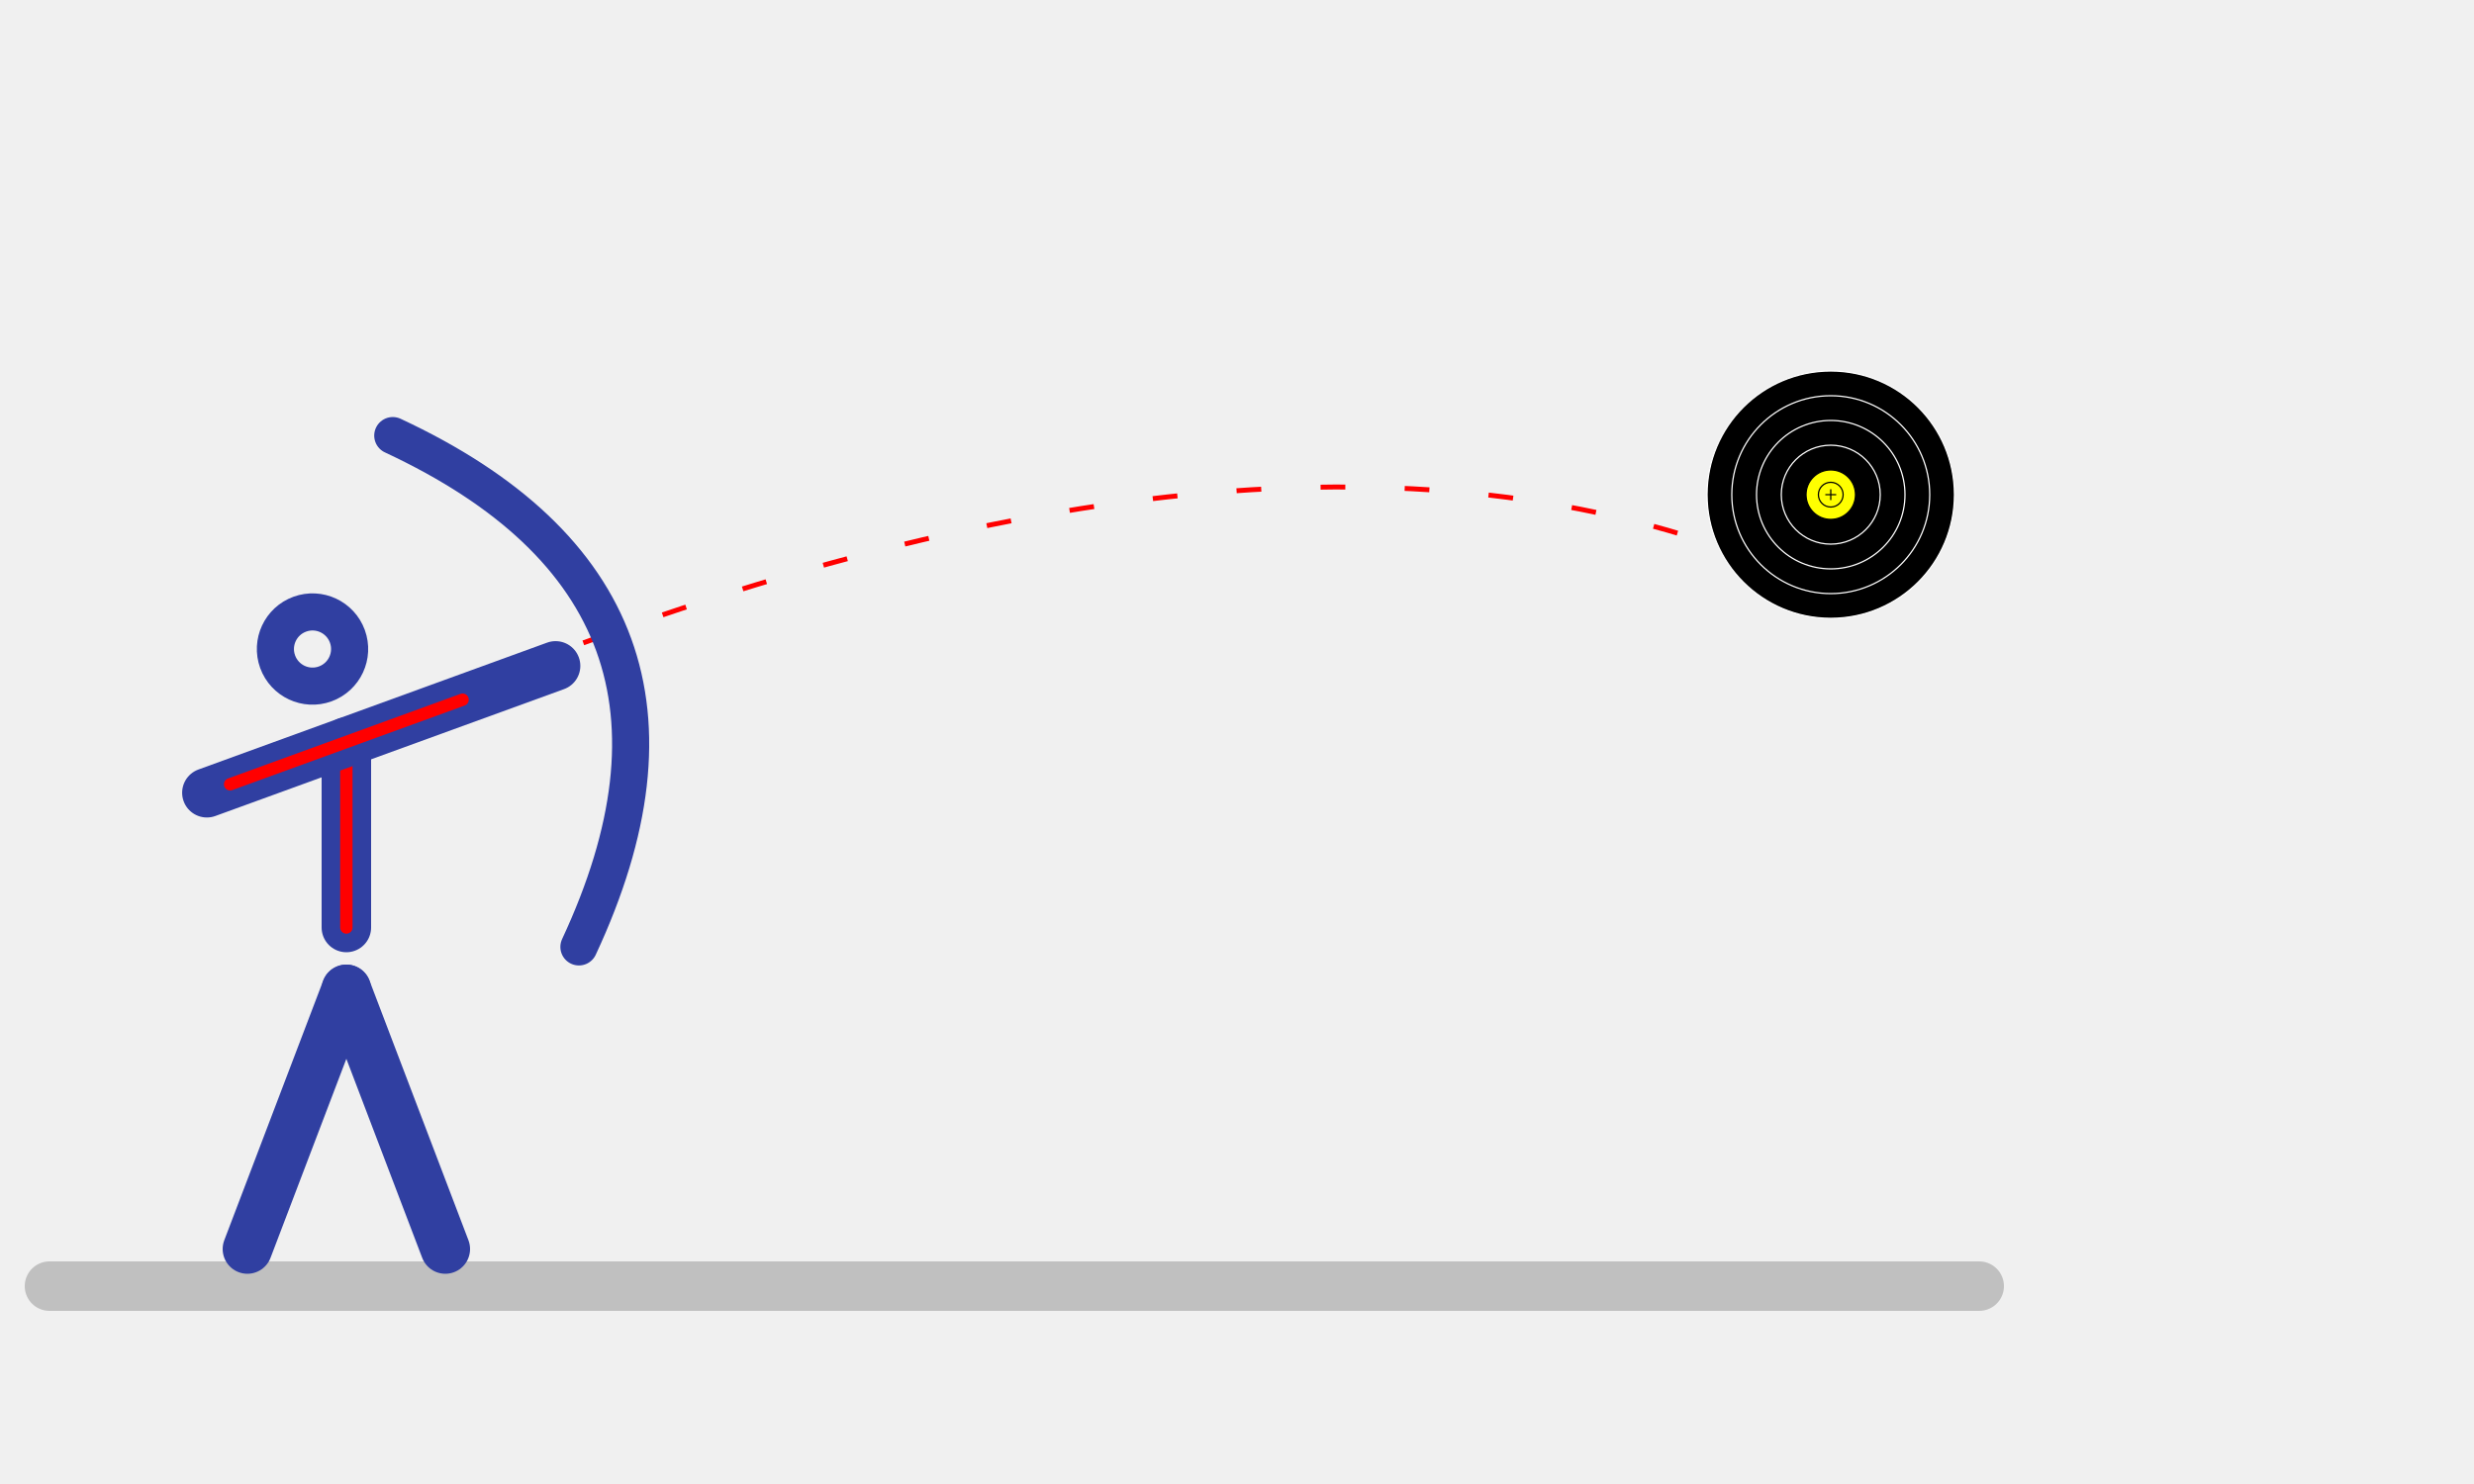
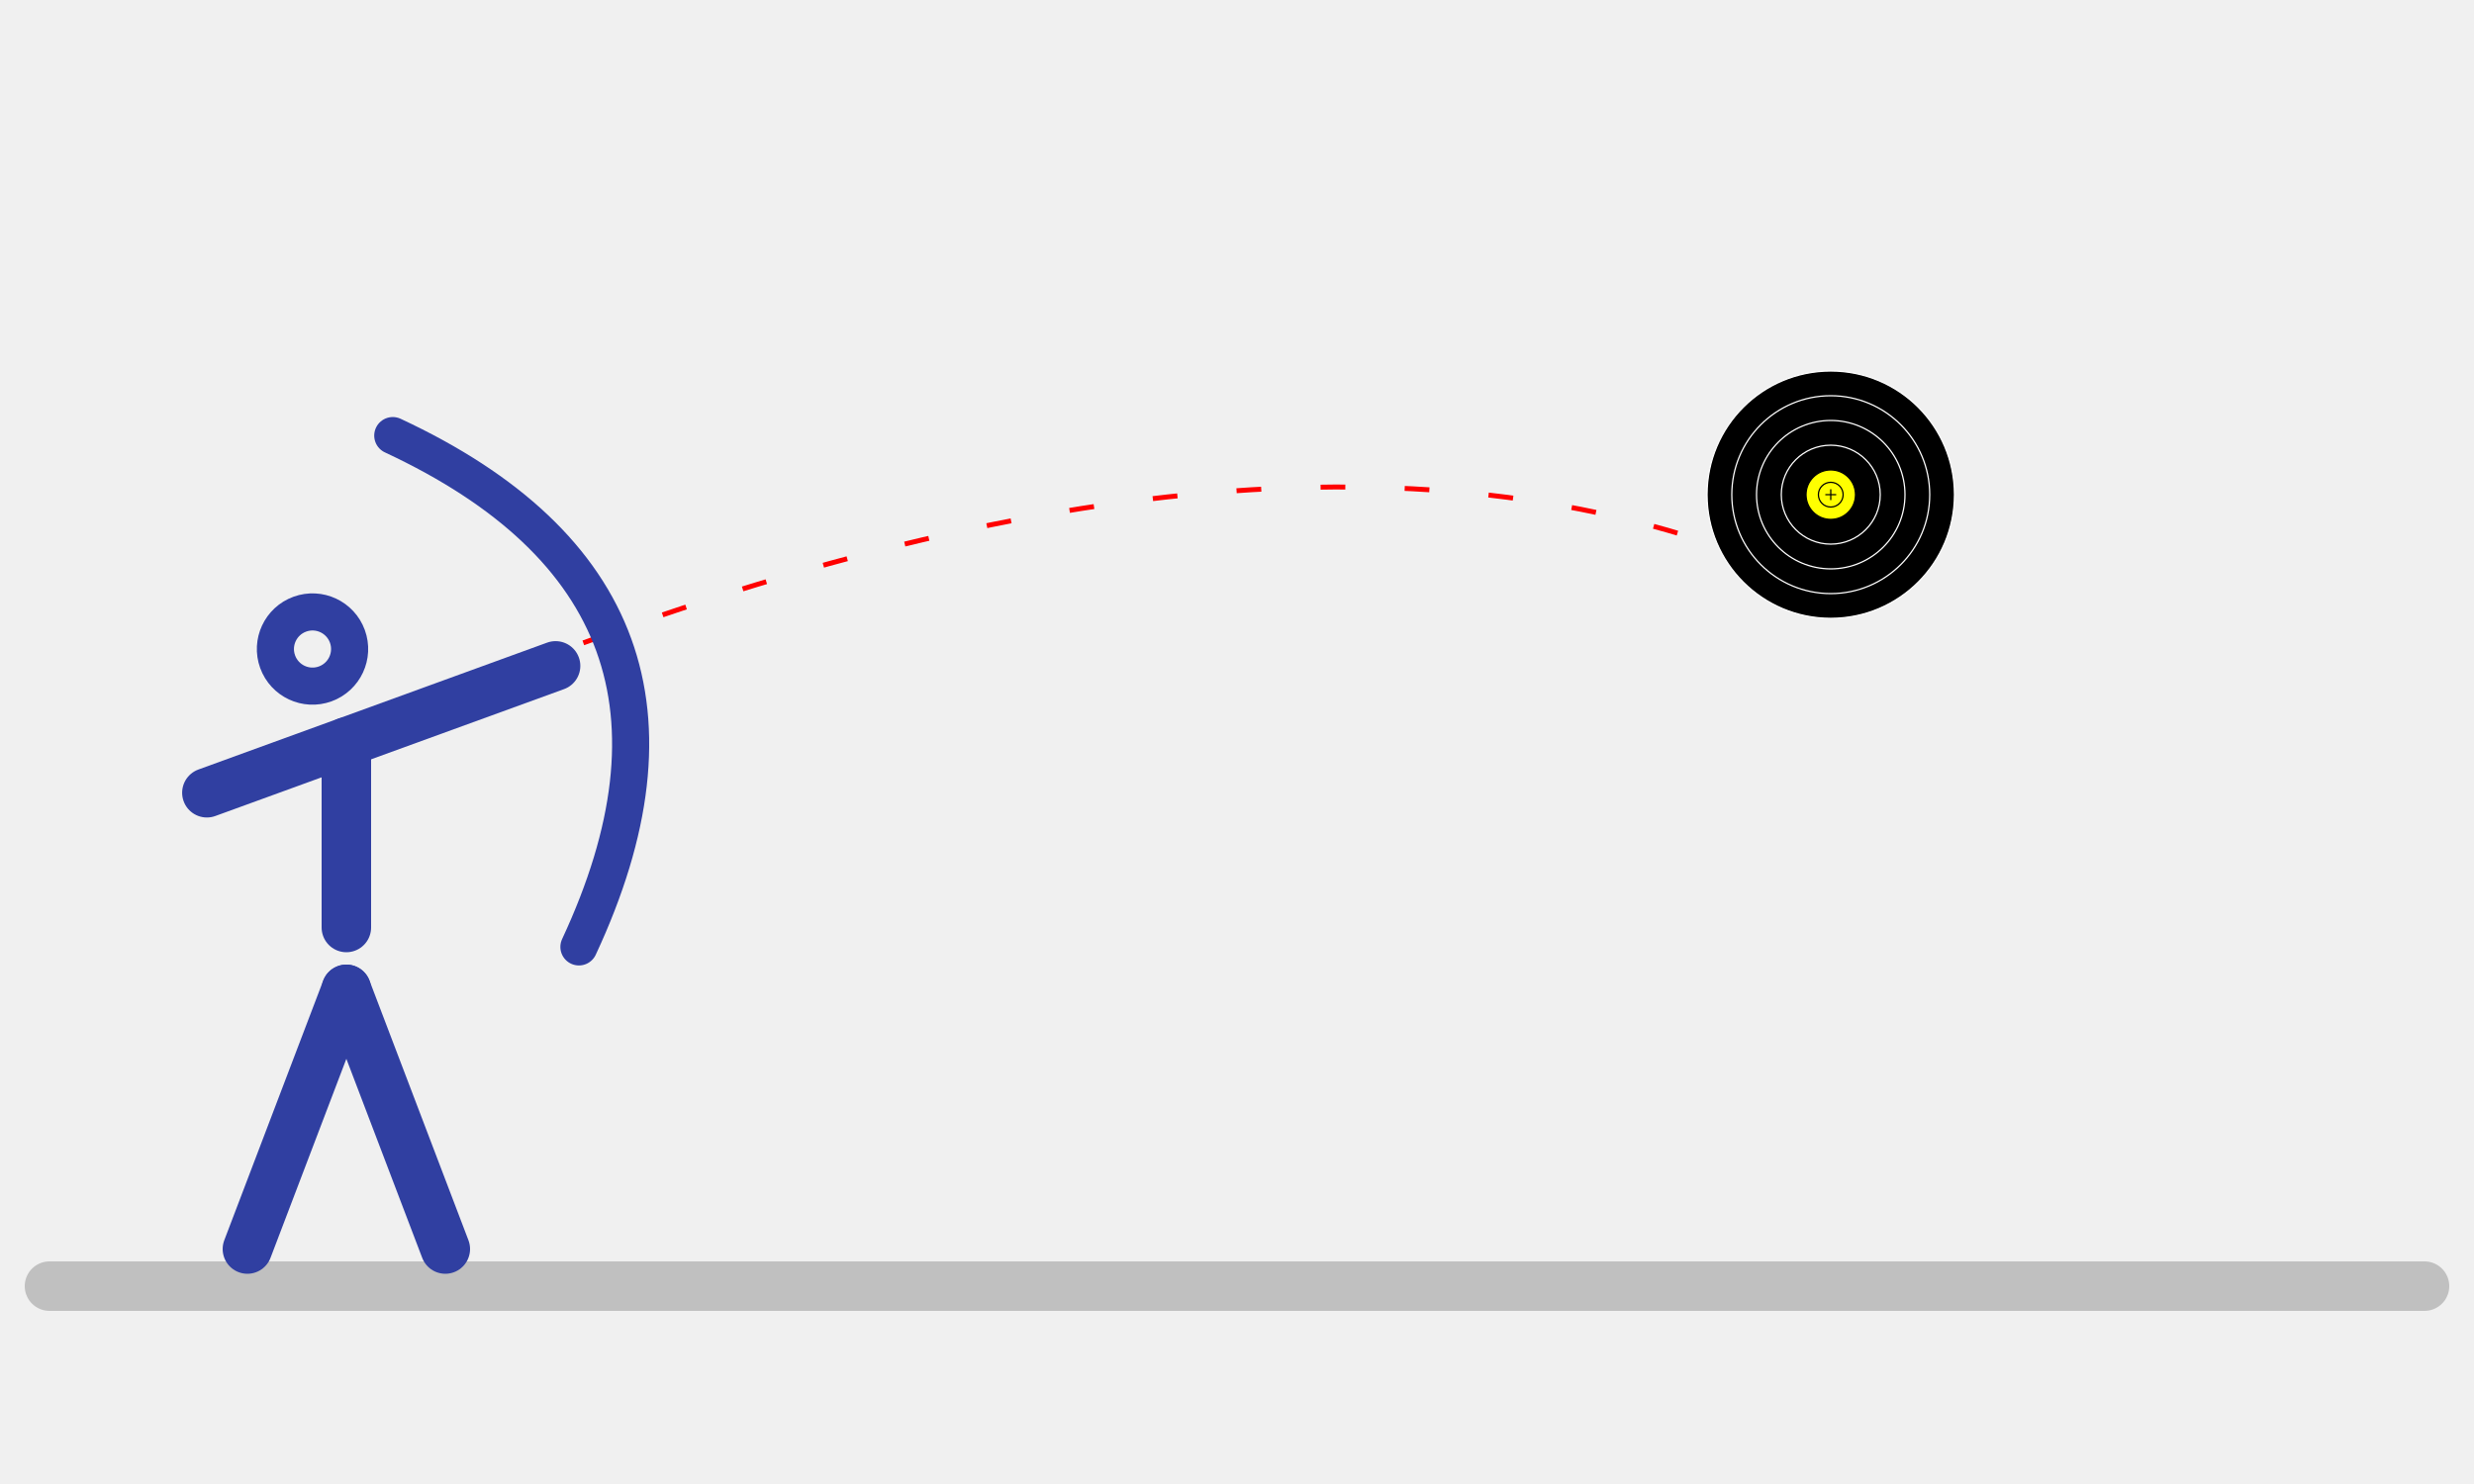
<svg xmlns="http://www.w3.org/2000/svg" xmlns:xlink="http://www.w3.org/1999/xlink" width="500" height="300" viewBox="150 200 500 300" style="background:#f8f8f8; cursor:pointer;">
  <defs>
    <g id="field" stroke-width="0.5">
      <circle r="50" stroke="white" fill="black" />
      <circle r="40" stroke="white" />
      <circle r="30" stroke="white" />
      <circle r="20" stroke="white" />
      <circle r="10" stroke="black" fill="yellow" />
      <circle r="5" stroke="black" fill="none" />
      <line x1="-2" y1="0" x2="2" y2="0" stroke="black" />
      <line x1="0" y1="-2" x2="0" y2="2" stroke="black" />
    </g>
    <marker id="arrow" markerWidth="10" markerHeight="10" refX="10" refY="3" orient="auto">
      <path d="M0,0 L0,6 L9,3 z" fill="red" />
    </marker>
  </defs>
-   <line x1="160" y1="460" x2="550" y2="460" stroke="silver" stroke-width="10" stroke-linecap="round" />
+   <line x1="160" y1="460" x2="640" y2="460" stroke="silver" stroke-width="10" stroke-linecap="round" />
  <g id="tekst" opacity="1">
    <path id="trajektorija" d="M252,336 Q420,270 520,320" stroke="red" stroke-width="1px" fill="none" stroke-dasharray="5 12" />
  </g>
  <g id="archer" stroke="#303fa1" stroke-width="20px" fill="none" stroke-linecap="round" stroke-linejoin="round" transform="translate(20, 225) scale(0.5)">
    <use xlink:href="#field" transform="translate(1000,150)" />
    <line x1="400" y1="250" x2="400" y2="325" />
-     <line x1="400" y1="250" x2="400" y2="325" stroke="red" stroke-width="5px" />
    <g id="body_group" transform="rotate(-20, 400,250)">
      <circle cx="400" cy="210" r="15" stroke-width="15px" />
      <line x1="340" y1="250" x2="490" y2="250" />
-       <g id="t_sign">
-         <line x1="350" y1="250" x2="450" y2="250" stroke="red" stroke-width="5px" />
-       </g>
      <path d="M460,140 Q570,250 460,360 " stroke-width="15px" />
    </g>
    <line x1="400" y1="350" x2="440" y2="455" />
    <line x1="400" y1="350" x2="360" y2="455" />
  </g>
-   <text id="checkmark" x="300" y="370" font-size="50" fill="red" style="display:none;">✖</text>
+   <g id="checkmark" style="display:none;">
+     <text x="280" y="390" font-size="50" fill="red">✖</text>
+     <text x="545" y="340" font-size="50" fill="red">✖</text>
+     <g id="t_sign" transform="translate(20, 225) scale(0.5)">
+       <line x1="350" y1="250" x2="450" y2="250" stroke="red" stroke-width="5px" transform="rotate(-20, 400,250)" />
+       <line x1="400" y1="250" x2="400" y2="325" stroke="red" stroke-width="5px" />
+     </g>
+   </g>
  <circle id="movingCircle" cx="252" cy="336" r="7" fill="red" style="display:none;">
    <animateMotion dur="2s" repeatCount="1" keyTimes="0;1" begin="indefinite" fill="freeze">
      <mpath href="#trajektorija" />
    </animateMotion>
  </circle>
</svg>
